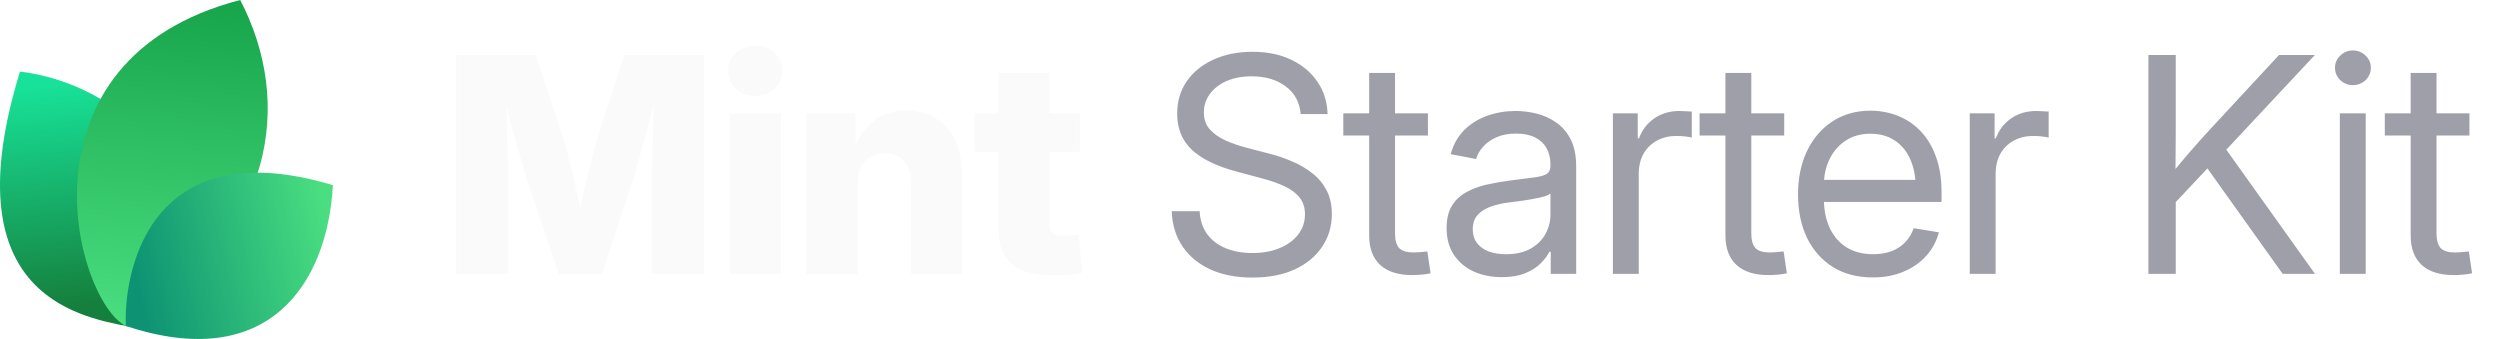
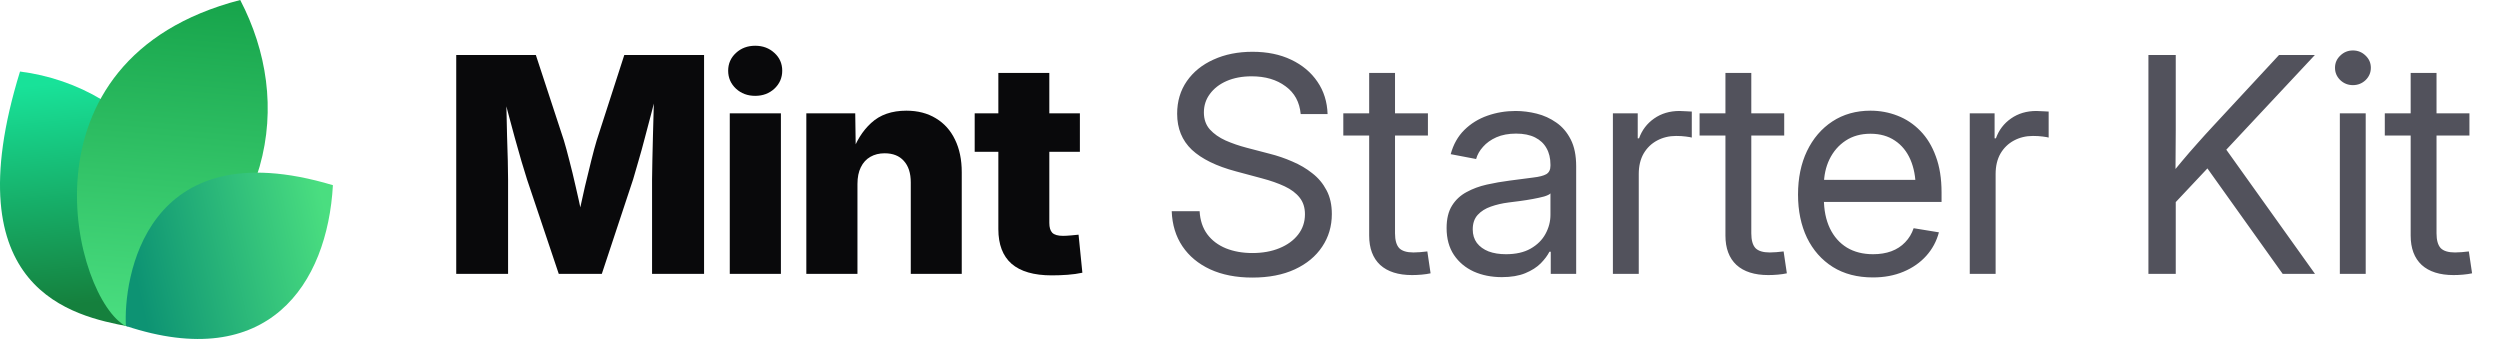
<svg xmlns="http://www.w3.org/2000/svg" width="177" height="24" viewBox="0 0 177 24" fill="none">
-   <path d="M9.061 23.108C5.268 22.377 -3.391 20.627 1.417 5.064C9.634 6.099 16.973 14.064 9.061 23.108Z" fill="url(#paint0_linear_17557_2145)" />
-   <path d="M8.919 23.094C5.276 21.222 0.784 4.209 17.007 0C20.757 7.193 19.621 16.545 8.919 23.094Z" fill="url(#paint1_linear_17557_2145)" />
-   <path d="M8.914 23.079C8.735 19.882 10.159 9.085 23.57 13.111C23.181 20.123 18.984 26.418 8.914 23.079Z" fill="url(#paint2_linear_17557_2145)" />
-   <path d="M32.301 19.392V3.894H37.938L39.925 9.948C40.036 10.315 40.164 10.787 40.31 11.362C40.462 11.938 40.611 12.552 40.757 13.204C40.91 13.855 41.048 14.483 41.173 15.086C41.305 15.682 41.412 16.192 41.495 16.615H40.695C40.771 16.192 40.871 15.682 40.996 15.086C41.128 14.49 41.267 13.866 41.412 13.214C41.565 12.562 41.714 11.948 41.86 11.373C42.005 10.79 42.133 10.315 42.244 9.948L44.2 3.894H49.848V19.392H46.166V12.704C46.166 12.357 46.173 11.917 46.187 11.383C46.2 10.849 46.214 10.27 46.228 9.646C46.249 9.022 46.266 8.391 46.28 7.753C46.301 7.115 46.311 6.519 46.311 5.964H46.623C46.485 6.561 46.332 7.181 46.166 7.826C45.999 8.471 45.833 9.102 45.666 9.719C45.507 10.336 45.351 10.901 45.198 11.414C45.053 11.928 44.928 12.357 44.824 12.704L42.608 19.392H39.561L37.314 12.704C37.203 12.357 37.072 11.928 36.919 11.414C36.773 10.901 36.614 10.34 36.441 9.729C36.274 9.112 36.104 8.481 35.931 7.836C35.764 7.192 35.608 6.567 35.463 5.964H35.827C35.834 6.512 35.844 7.105 35.858 7.743C35.872 8.374 35.886 9.005 35.9 9.636C35.92 10.26 35.938 10.839 35.952 11.373C35.965 11.907 35.972 12.351 35.972 12.704V19.392H32.301ZM51.668 19.392V8.024H55.288V19.392H51.668ZM53.468 6.786C52.927 6.786 52.473 6.616 52.105 6.276C51.738 5.93 51.554 5.507 51.554 5.007C51.554 4.508 51.738 4.088 52.105 3.749C52.473 3.409 52.927 3.239 53.468 3.239C54.009 3.239 54.463 3.409 54.83 3.749C55.198 4.082 55.382 4.501 55.382 5.007C55.382 5.507 55.198 5.93 54.83 6.276C54.463 6.616 54.009 6.786 53.468 6.786ZM60.708 13.027V19.392H57.088V8.024H60.551L60.593 10.967H60.281C60.593 10.024 61.061 9.268 61.685 8.7C62.309 8.124 63.138 7.836 64.171 7.836C64.975 7.836 65.672 8.017 66.262 8.377C66.851 8.731 67.302 9.234 67.614 9.885C67.933 10.537 68.092 11.307 68.092 12.194V19.392H64.483V12.912C64.483 12.26 64.32 11.754 63.994 11.394C63.675 11.033 63.221 10.853 62.632 10.853C62.25 10.853 61.914 10.936 61.623 11.102C61.332 11.269 61.106 11.515 60.947 11.841C60.787 12.16 60.708 12.555 60.708 13.027ZM76.456 8.024V10.749H69.008V8.024H76.456ZM70.683 5.163H74.292V15.783C74.292 16.102 74.361 16.334 74.5 16.48C74.646 16.625 74.899 16.698 75.259 16.698C75.405 16.698 75.596 16.688 75.831 16.667C76.074 16.646 76.251 16.629 76.362 16.615L76.632 19.309C76.313 19.378 75.963 19.427 75.582 19.455C75.207 19.482 74.836 19.496 74.469 19.496C73.2 19.496 72.25 19.222 71.619 18.674C70.995 18.127 70.683 17.308 70.683 16.22V5.163Z" fill="#FAFAFA" />
-   <path d="M88.667 19.652C87.523 19.652 86.528 19.458 85.682 19.07C84.843 18.681 84.188 18.137 83.716 17.437C83.245 16.736 82.992 15.908 82.957 14.951H84.933C84.968 15.596 85.148 16.14 85.474 16.584C85.8 17.021 86.24 17.354 86.795 17.582C87.35 17.804 87.974 17.915 88.667 17.915C89.388 17.915 90.026 17.801 90.581 17.572C91.143 17.343 91.583 17.024 91.902 16.615C92.228 16.199 92.391 15.717 92.391 15.169C92.391 14.698 92.266 14.306 92.017 13.994C91.767 13.675 91.413 13.408 90.956 13.193C90.498 12.978 89.954 12.787 89.323 12.621L87.502 12.132C86.123 11.765 85.082 11.255 84.382 10.603C83.689 9.944 83.342 9.095 83.342 8.055C83.342 7.174 83.571 6.404 84.028 5.746C84.486 5.087 85.117 4.577 85.921 4.217C86.726 3.849 87.645 3.666 88.678 3.666C89.718 3.666 90.63 3.853 91.413 4.227C92.204 4.602 92.824 5.122 93.275 5.787C93.726 6.446 93.965 7.209 93.993 8.076H92.089C92.013 7.23 91.656 6.574 91.018 6.11C90.387 5.638 89.586 5.403 88.615 5.403C87.95 5.403 87.36 5.513 86.847 5.735C86.341 5.957 85.946 6.262 85.661 6.651C85.377 7.032 85.235 7.469 85.235 7.961C85.235 8.447 85.377 8.849 85.661 9.168C85.946 9.48 86.317 9.74 86.774 9.948C87.232 10.149 87.724 10.319 88.251 10.457L89.884 10.884C90.439 11.023 90.977 11.206 91.496 11.435C92.023 11.657 92.495 11.934 92.911 12.267C93.334 12.593 93.67 12.995 93.92 13.474C94.17 13.945 94.294 14.504 94.294 15.149C94.294 16.015 94.066 16.788 93.608 17.468C93.157 18.148 92.512 18.681 91.673 19.07C90.834 19.458 89.832 19.652 88.667 19.652ZM101.097 8.024V9.594H95.106V8.024H101.097ZM96.937 5.163H98.767V16.521C98.767 17 98.865 17.347 99.059 17.562C99.26 17.77 99.6 17.874 100.078 17.874C100.21 17.874 100.366 17.867 100.546 17.853C100.733 17.832 100.903 17.815 101.056 17.801L101.285 19.351C101.097 19.392 100.886 19.423 100.65 19.444C100.414 19.465 100.189 19.475 99.974 19.475C98.996 19.475 98.244 19.236 97.717 18.758C97.197 18.272 96.937 17.579 96.937 16.677V5.163ZM106.33 19.621C105.595 19.621 104.932 19.489 104.343 19.226C103.754 18.955 103.285 18.564 102.939 18.05C102.592 17.53 102.419 16.896 102.419 16.147C102.419 15.495 102.547 14.965 102.804 14.556C103.06 14.146 103.403 13.828 103.833 13.599C104.263 13.363 104.742 13.186 105.269 13.068C105.796 12.95 106.333 12.857 106.881 12.787C107.574 12.69 108.132 12.617 108.555 12.569C108.978 12.52 109.287 12.441 109.481 12.33C109.675 12.212 109.772 12.014 109.772 11.737V11.654C109.772 11.203 109.679 10.815 109.492 10.489C109.311 10.163 109.041 9.91 108.68 9.729C108.32 9.549 107.872 9.459 107.338 9.459C106.805 9.459 106.34 9.546 105.945 9.719C105.556 9.892 105.241 10.118 104.998 10.395C104.755 10.665 104.593 10.953 104.509 11.258L102.71 10.915C102.897 10.222 103.22 9.65 103.677 9.199C104.135 8.748 104.679 8.412 105.31 8.19C105.941 7.968 106.607 7.857 107.307 7.857C107.8 7.857 108.295 7.92 108.795 8.044C109.301 8.169 109.765 8.381 110.188 8.679C110.611 8.97 110.951 9.369 111.208 9.875C111.464 10.374 111.593 11.005 111.593 11.768V19.392H109.793V17.822H109.7C109.568 18.085 109.363 18.359 109.086 18.643C108.809 18.921 108.444 19.153 107.994 19.34C107.543 19.527 106.988 19.621 106.33 19.621ZM106.621 17.998C107.321 17.998 107.904 17.867 108.368 17.603C108.84 17.333 109.19 16.986 109.419 16.563C109.654 16.133 109.772 15.682 109.772 15.211V13.692C109.703 13.769 109.554 13.841 109.325 13.911C109.096 13.973 108.829 14.032 108.524 14.088C108.226 14.143 107.921 14.192 107.609 14.233C107.304 14.275 107.033 14.309 106.798 14.337C106.354 14.393 105.938 14.49 105.549 14.628C105.168 14.76 104.86 14.954 104.624 15.211C104.388 15.467 104.27 15.811 104.27 16.241C104.27 16.615 104.367 16.934 104.561 17.198C104.762 17.461 105.04 17.662 105.393 17.801C105.747 17.933 106.156 17.998 106.621 17.998ZM114.193 19.392V8.024H115.951V9.792H116.045C116.253 9.209 116.61 8.741 117.116 8.388C117.622 8.034 118.219 7.857 118.905 7.857C119.058 7.857 119.217 7.864 119.384 7.878C119.55 7.885 119.682 7.892 119.779 7.899V9.74C119.716 9.719 119.578 9.695 119.363 9.667C119.155 9.639 118.922 9.625 118.666 9.625C118.174 9.625 117.726 9.733 117.324 9.948C116.922 10.163 116.603 10.471 116.367 10.874C116.138 11.276 116.024 11.758 116.024 12.319V19.392H114.193ZM126.322 8.024V9.594H120.33V8.024H126.322ZM122.161 5.163H123.992V16.521C123.992 17 124.089 17.347 124.283 17.562C124.484 17.77 124.824 17.874 125.302 17.874C125.434 17.874 125.59 17.867 125.77 17.853C125.958 17.832 126.127 17.815 126.28 17.801L126.509 19.351C126.322 19.392 126.11 19.423 125.874 19.444C125.639 19.465 125.413 19.475 125.198 19.475C124.221 19.475 123.468 19.236 122.941 18.758C122.421 18.272 122.161 17.579 122.161 16.677V5.163ZM132.604 19.642C131.502 19.642 130.555 19.396 129.765 18.903C128.974 18.404 128.364 17.714 127.934 16.834C127.511 15.946 127.3 14.927 127.3 13.775C127.3 12.611 127.511 11.584 127.934 10.697C128.364 9.802 128.964 9.102 129.734 8.596C130.51 8.089 131.408 7.836 132.428 7.836C133.1 7.836 133.738 7.954 134.341 8.19C134.952 8.426 135.489 8.783 135.954 9.261C136.425 9.74 136.793 10.343 137.056 11.071C137.327 11.792 137.462 12.645 137.462 13.63V14.296H128.433V12.735H136.463L135.631 13.297C135.631 12.541 135.506 11.876 135.257 11.3C135.007 10.725 134.643 10.277 134.165 9.958C133.686 9.632 133.107 9.469 132.428 9.469C131.748 9.469 131.162 9.632 130.67 9.958C130.177 10.284 129.796 10.725 129.526 11.279C129.262 11.827 129.13 12.441 129.13 13.12V14.046C129.13 14.864 129.273 15.572 129.557 16.168C129.841 16.757 130.243 17.211 130.763 17.53C131.283 17.842 131.901 17.998 132.615 17.998C133.093 17.998 133.523 17.929 133.905 17.79C134.293 17.645 134.619 17.433 134.882 17.156C135.153 16.879 135.354 16.546 135.486 16.157L137.275 16.449C137.108 17.08 136.81 17.634 136.38 18.113C135.95 18.591 135.413 18.966 134.768 19.236C134.123 19.507 133.402 19.642 132.604 19.642ZM139.459 19.392V8.024H141.217V9.792H141.311C141.519 9.209 141.876 8.741 142.382 8.388C142.888 8.034 143.485 7.857 144.171 7.857C144.324 7.857 144.483 7.864 144.649 7.878C144.816 7.885 144.948 7.892 145.045 7.899V9.74C144.982 9.719 144.844 9.695 144.629 9.667C144.421 9.639 144.188 9.625 143.932 9.625C143.439 9.625 142.992 9.733 142.59 9.948C142.188 10.163 141.869 10.471 141.633 10.874C141.404 11.276 141.29 11.758 141.29 12.319V19.392H139.459ZM153.429 14.961V12.715C153.783 12.257 154.136 11.82 154.49 11.404C154.844 10.981 155.204 10.565 155.572 10.156C155.939 9.74 156.314 9.327 156.695 8.918L161.355 3.894H163.893L157.277 10.967H157.184L153.429 14.961ZM152.108 19.392V3.894H154.043V9.241L154.022 12.559L154.043 13.505V19.392H152.108ZM161.615 19.392L155.967 11.477L157.173 9.969L163.903 19.392H161.615ZM165.661 19.392V8.024H167.492V19.392H165.661ZM166.587 6.027C166.24 6.027 165.942 5.909 165.692 5.673C165.443 5.43 165.318 5.139 165.318 4.799C165.318 4.459 165.443 4.172 165.692 3.936C165.942 3.693 166.24 3.572 166.587 3.572C166.934 3.572 167.232 3.693 167.482 3.936C167.731 4.172 167.856 4.459 167.856 4.799C167.856 5.139 167.731 5.43 167.482 5.673C167.232 5.909 166.934 6.027 166.587 6.027ZM174.836 8.024V9.594H168.844V8.024H174.836ZM170.675 5.163H172.506V16.521C172.506 17 172.603 17.347 172.797 17.562C172.998 17.77 173.338 17.874 173.816 17.874C173.948 17.874 174.104 17.867 174.284 17.853C174.472 17.832 174.641 17.815 174.794 17.801L175.023 19.351C174.836 19.392 174.624 19.423 174.388 19.444C174.153 19.465 173.927 19.475 173.712 19.475C172.735 19.475 171.982 19.236 171.455 18.758C170.935 18.272 170.675 17.579 170.675 16.677V5.163Z" fill="#9F9FA9" />
+   <path d="M9.061 23.108C5.268 22.377 -3.391 20.627 1.417 5.064C9.634 6.099 16.973 14.064 9.061 23.108Z" fill="url(#paint0_linear_17557_2020)" />
+   <path d="M8.919 23.094C5.276 21.222 0.784 4.209 17.007 0C20.757 7.193 19.621 16.545 8.919 23.094Z" fill="url(#paint1_linear_17557_2020)" />
+   <path d="M8.914 23.079C8.735 19.882 10.159 9.085 23.57 13.111C23.181 20.123 18.984 26.418 8.914 23.079Z" fill="url(#paint2_linear_17557_2020)" />
+   <path d="M32.301 19.392V3.894H37.938L39.925 9.948C40.036 10.315 40.164 10.787 40.31 11.362C40.462 11.938 40.611 12.552 40.757 13.204C40.91 13.855 41.048 14.483 41.173 15.086C41.305 15.682 41.412 16.192 41.495 16.615H40.695C40.771 16.192 40.871 15.682 40.996 15.086C41.128 14.49 41.267 13.866 41.412 13.214C41.565 12.562 41.714 11.948 41.86 11.373C42.005 10.79 42.133 10.315 42.244 9.948L44.2 3.894H49.848V19.392H46.166V12.704C46.166 12.357 46.173 11.917 46.187 11.383C46.2 10.849 46.214 10.27 46.228 9.646C46.249 9.022 46.266 8.391 46.28 7.753C46.301 7.115 46.311 6.519 46.311 5.964H46.623C46.485 6.561 46.332 7.181 46.166 7.826C45.999 8.471 45.833 9.102 45.666 9.719C45.507 10.336 45.351 10.901 45.198 11.414C45.053 11.928 44.928 12.357 44.824 12.704L42.608 19.392H39.561L37.314 12.704C37.203 12.357 37.072 11.928 36.919 11.414C36.773 10.901 36.614 10.34 36.441 9.729C36.274 9.112 36.104 8.481 35.931 7.836C35.764 7.192 35.608 6.567 35.463 5.964H35.827C35.834 6.512 35.844 7.105 35.858 7.743C35.872 8.374 35.886 9.005 35.9 9.636C35.92 10.26 35.938 10.839 35.952 11.373C35.965 11.907 35.972 12.351 35.972 12.704V19.392H32.301ZM51.668 19.392V8.024H55.288V19.392H51.668ZM53.468 6.786C52.927 6.786 52.473 6.616 52.105 6.276C51.738 5.93 51.554 5.507 51.554 5.007C51.554 4.508 51.738 4.088 52.105 3.749C52.473 3.409 52.927 3.239 53.468 3.239C54.009 3.239 54.463 3.409 54.83 3.749C55.198 4.082 55.382 4.501 55.382 5.007C55.382 5.507 55.198 5.93 54.83 6.276C54.463 6.616 54.009 6.786 53.468 6.786ZM60.708 13.027V19.392H57.088V8.024H60.551L60.593 10.967H60.281C60.593 10.024 61.061 9.268 61.685 8.7C62.309 8.124 63.138 7.836 64.171 7.836C64.975 7.836 65.672 8.017 66.262 8.377C66.851 8.731 67.302 9.234 67.614 9.885C67.933 10.537 68.092 11.307 68.092 12.194V19.392H64.483V12.912C64.483 12.26 64.32 11.754 63.994 11.394C63.675 11.033 63.221 10.853 62.632 10.853C62.25 10.853 61.914 10.936 61.623 11.102C61.332 11.269 61.106 11.515 60.947 11.841C60.787 12.16 60.708 12.555 60.708 13.027ZM76.456 8.024V10.749H69.008V8.024H76.456ZM70.683 5.163H74.292V15.783C74.292 16.102 74.361 16.334 74.5 16.48C74.646 16.625 74.899 16.698 75.259 16.698C75.405 16.698 75.596 16.688 75.831 16.667C76.074 16.646 76.251 16.629 76.362 16.615L76.632 19.309C76.313 19.378 75.963 19.427 75.582 19.455C75.207 19.482 74.836 19.496 74.469 19.496C73.2 19.496 72.25 19.222 71.619 18.674C70.995 18.127 70.683 17.308 70.683 16.22V5.163Z" fill="#09090B" />
+   <path d="M88.667 19.652C87.523 19.652 86.528 19.458 85.682 19.07C84.843 18.681 84.188 18.137 83.716 17.437C83.245 16.736 82.992 15.908 82.957 14.951H84.933C84.968 15.596 85.148 16.14 85.474 16.584C85.8 17.021 86.24 17.354 86.795 17.582C87.35 17.804 87.974 17.915 88.667 17.915C89.388 17.915 90.026 17.801 90.581 17.572C91.143 17.343 91.583 17.024 91.902 16.615C92.228 16.199 92.391 15.717 92.391 15.169C92.391 14.698 92.266 14.306 92.017 13.994C91.767 13.675 91.413 13.408 90.956 13.193C90.498 12.978 89.954 12.787 89.323 12.621L87.502 12.132C86.123 11.765 85.082 11.255 84.382 10.603C83.689 9.944 83.342 9.095 83.342 8.055C83.342 7.174 83.571 6.404 84.028 5.746C84.486 5.087 85.117 4.577 85.921 4.217C86.726 3.849 87.645 3.666 88.678 3.666C89.718 3.666 90.63 3.853 91.413 4.227C92.204 4.602 92.824 5.122 93.275 5.787C93.726 6.446 93.965 7.209 93.993 8.076H92.089C92.013 7.23 91.656 6.574 91.018 6.11C90.387 5.638 89.586 5.403 88.615 5.403C87.95 5.403 87.36 5.513 86.847 5.735C86.341 5.957 85.946 6.262 85.661 6.651C85.377 7.032 85.235 7.469 85.235 7.961C85.235 8.447 85.377 8.849 85.661 9.168C85.946 9.48 86.317 9.74 86.774 9.948C87.232 10.149 87.724 10.319 88.251 10.457L89.884 10.884C90.439 11.023 90.977 11.206 91.496 11.435C92.023 11.657 92.495 11.934 92.911 12.267C93.334 12.593 93.67 12.995 93.92 13.474C94.17 13.945 94.294 14.504 94.294 15.149C94.294 16.015 94.066 16.788 93.608 17.468C93.157 18.148 92.512 18.681 91.673 19.07C90.834 19.458 89.832 19.652 88.667 19.652ZM101.097 8.024V9.594H95.106V8.024H101.097ZM96.937 5.163H98.767V16.521C98.767 17 98.865 17.347 99.059 17.562C99.26 17.77 99.6 17.874 100.078 17.874C100.21 17.874 100.366 17.867 100.546 17.853C100.733 17.832 100.903 17.815 101.056 17.801L101.285 19.351C101.097 19.392 100.886 19.423 100.65 19.444C100.414 19.465 100.189 19.475 99.974 19.475C98.996 19.475 98.244 19.236 97.717 18.758C97.197 18.272 96.937 17.579 96.937 16.677V5.163ZM106.33 19.621C105.595 19.621 104.932 19.489 104.343 19.226C103.754 18.955 103.285 18.564 102.939 18.05C102.592 17.53 102.419 16.896 102.419 16.147C102.419 15.495 102.547 14.965 102.804 14.556C103.06 14.146 103.403 13.828 103.833 13.599C104.263 13.363 104.742 13.186 105.269 13.068C105.796 12.95 106.333 12.857 106.881 12.787C107.574 12.69 108.132 12.617 108.555 12.569C108.978 12.52 109.287 12.441 109.481 12.33C109.675 12.212 109.772 12.014 109.772 11.737V11.654C109.772 11.203 109.679 10.815 109.492 10.489C109.311 10.163 109.041 9.91 108.68 9.729C108.32 9.549 107.872 9.459 107.338 9.459C106.805 9.459 106.34 9.546 105.945 9.719C105.556 9.892 105.241 10.118 104.998 10.395C104.755 10.665 104.593 10.953 104.509 11.258L102.71 10.915C102.897 10.222 103.22 9.65 103.677 9.199C104.135 8.748 104.679 8.412 105.31 8.19C105.941 7.968 106.607 7.857 107.307 7.857C107.8 7.857 108.295 7.92 108.795 8.044C109.301 8.169 109.765 8.381 110.188 8.679C110.611 8.97 110.951 9.369 111.208 9.875C111.464 10.374 111.593 11.005 111.593 11.768V19.392H109.793V17.822H109.7C109.568 18.085 109.363 18.359 109.086 18.643C108.809 18.921 108.444 19.153 107.994 19.34C107.543 19.527 106.988 19.621 106.33 19.621ZM106.621 17.998C107.321 17.998 107.904 17.867 108.368 17.603C108.84 17.333 109.19 16.986 109.419 16.563C109.654 16.133 109.772 15.682 109.772 15.211V13.692C109.703 13.769 109.554 13.841 109.325 13.911C109.096 13.973 108.829 14.032 108.524 14.088C108.226 14.143 107.921 14.192 107.609 14.233C107.304 14.275 107.033 14.309 106.798 14.337C106.354 14.393 105.938 14.49 105.549 14.628C105.168 14.76 104.86 14.954 104.624 15.211C104.388 15.467 104.27 15.811 104.27 16.241C104.27 16.615 104.367 16.934 104.561 17.198C104.762 17.461 105.04 17.662 105.393 17.801C105.747 17.933 106.156 17.998 106.621 17.998ZM114.193 19.392V8.024H115.951V9.792H116.045C116.253 9.209 116.61 8.741 117.116 8.388C117.622 8.034 118.219 7.857 118.905 7.857C119.058 7.857 119.217 7.864 119.384 7.878C119.55 7.885 119.682 7.892 119.779 7.899V9.74C119.716 9.719 119.578 9.695 119.363 9.667C119.155 9.639 118.922 9.625 118.666 9.625C118.174 9.625 117.726 9.733 117.324 9.948C116.922 10.163 116.603 10.471 116.367 10.874C116.138 11.276 116.024 11.758 116.024 12.319V19.392H114.193ZM126.322 8.024V9.594H120.33V8.024H126.322ZM122.161 5.163H123.992V16.521C123.992 17 124.089 17.347 124.283 17.562C124.484 17.77 124.824 17.874 125.302 17.874C125.434 17.874 125.59 17.867 125.77 17.853C125.958 17.832 126.127 17.815 126.28 17.801L126.509 19.351C126.322 19.392 126.11 19.423 125.874 19.444C125.639 19.465 125.413 19.475 125.198 19.475C124.221 19.475 123.468 19.236 122.941 18.758C122.421 18.272 122.161 17.579 122.161 16.677V5.163ZM132.604 19.642C131.502 19.642 130.555 19.396 129.765 18.903C128.974 18.404 128.364 17.714 127.934 16.834C127.511 15.946 127.3 14.927 127.3 13.775C127.3 12.611 127.511 11.584 127.934 10.697C128.364 9.802 128.964 9.102 129.734 8.596C130.51 8.089 131.408 7.836 132.428 7.836C133.1 7.836 133.738 7.954 134.341 8.19C134.952 8.426 135.489 8.783 135.954 9.261C136.425 9.74 136.793 10.343 137.056 11.071C137.327 11.792 137.462 12.645 137.462 13.63V14.296H128.433V12.735H136.463L135.631 13.297C135.631 12.541 135.506 11.876 135.257 11.3C135.007 10.725 134.643 10.277 134.165 9.958C133.686 9.632 133.107 9.469 132.428 9.469C131.748 9.469 131.162 9.632 130.67 9.958C130.177 10.284 129.796 10.725 129.526 11.279C129.262 11.827 129.13 12.441 129.13 13.12V14.046C129.13 14.864 129.273 15.572 129.557 16.168C129.841 16.757 130.243 17.211 130.763 17.53C131.283 17.842 131.901 17.998 132.615 17.998C133.093 17.998 133.523 17.929 133.905 17.79C134.293 17.645 134.619 17.433 134.882 17.156C135.153 16.879 135.354 16.546 135.486 16.157L137.275 16.449C137.108 17.08 136.81 17.634 136.38 18.113C135.95 18.591 135.413 18.966 134.768 19.236C134.123 19.507 133.402 19.642 132.604 19.642ZM139.459 19.392V8.024H141.217V9.792H141.311C141.519 9.209 141.876 8.741 142.382 8.388C142.888 8.034 143.485 7.857 144.171 7.857C144.324 7.857 144.483 7.864 144.649 7.878C144.816 7.885 144.948 7.892 145.045 7.899V9.74C144.982 9.719 144.844 9.695 144.629 9.667C144.421 9.639 144.188 9.625 143.932 9.625C143.439 9.625 142.992 9.733 142.59 9.948C142.188 10.163 141.869 10.471 141.633 10.874C141.404 11.276 141.29 11.758 141.29 12.319V19.392H139.459ZM153.429 14.961V12.715C153.783 12.257 154.136 11.82 154.49 11.404C154.844 10.981 155.204 10.565 155.572 10.156C155.939 9.74 156.314 9.327 156.695 8.918L161.355 3.894H163.893L157.277 10.967H157.184L153.429 14.961ZM152.108 19.392V3.894H154.043V9.241L154.022 12.559L154.043 13.505V19.392H152.108ZM161.615 19.392L155.967 11.477L157.173 9.969L163.903 19.392H161.615ZM165.661 19.392V8.024H167.492V19.392H165.661ZM166.587 6.027C166.24 6.027 165.942 5.909 165.692 5.673C165.443 5.43 165.318 5.139 165.318 4.799C165.318 4.459 165.443 4.172 165.692 3.936C165.942 3.693 166.24 3.572 166.587 3.572C166.934 3.572 167.232 3.693 167.482 3.936C167.731 4.172 167.856 4.459 167.856 4.799C167.856 5.139 167.731 5.43 167.482 5.673C167.232 5.909 166.934 6.027 166.587 6.027ZM174.836 8.024V9.594H168.844V8.024H174.836ZM170.675 5.163H172.506V16.521C172.506 17 172.603 17.347 172.797 17.562C172.998 17.77 173.338 17.874 173.816 17.874C173.948 17.874 174.104 17.867 174.284 17.853C174.472 17.832 174.641 17.815 174.794 17.801L175.023 19.351C174.836 19.392 174.624 19.423 174.388 19.444C174.153 19.465 173.927 19.475 173.712 19.475C172.735 19.475 171.982 19.236 171.455 18.758C170.935 18.272 170.675 17.579 170.675 16.677V5.163Z" fill="#52525C" />
  <defs>
-     <linearGradient id="paint0_linear_17557_2145" x1="3.776" y1="5.916" x2="5.232" y2="21.559" gradientUnits="userSpaceOnUse">
+     <linearGradient id="paint0_linear_17557_2020" x1="3.776" y1="5.916" x2="5.232" y2="21.559" gradientUnits="userSpaceOnUse">
      <stop stop-color="#18E299" />
      <stop offset="1" stop-color="#15803D" />
    </linearGradient>
-     <linearGradient id="paint1_linear_17557_2145" x1="12.171" y1="-0.718" x2="10.19" y2="22.983" gradientUnits="userSpaceOnUse">
+     <linearGradient id="paint1_linear_17557_2020" x1="12.171" y1="-0.718" x2="10.19" y2="22.983" gradientUnits="userSpaceOnUse">
      <stop stop-color="#16A34A" />
      <stop offset="1" stop-color="#4ADE80" />
    </linearGradient>
-     <linearGradient id="paint2_linear_17557_2145" x1="23.133" y1="15.353" x2="9.338" y2="18.52" gradientUnits="userSpaceOnUse">
+     <linearGradient id="paint2_linear_17557_2020" x1="23.133" y1="15.353" x2="9.338" y2="18.52" gradientUnits="userSpaceOnUse">
      <stop stop-color="#4ADE80" />
      <stop offset="1" stop-color="#0D9373" />
    </linearGradient>
  </defs>
</svg>
